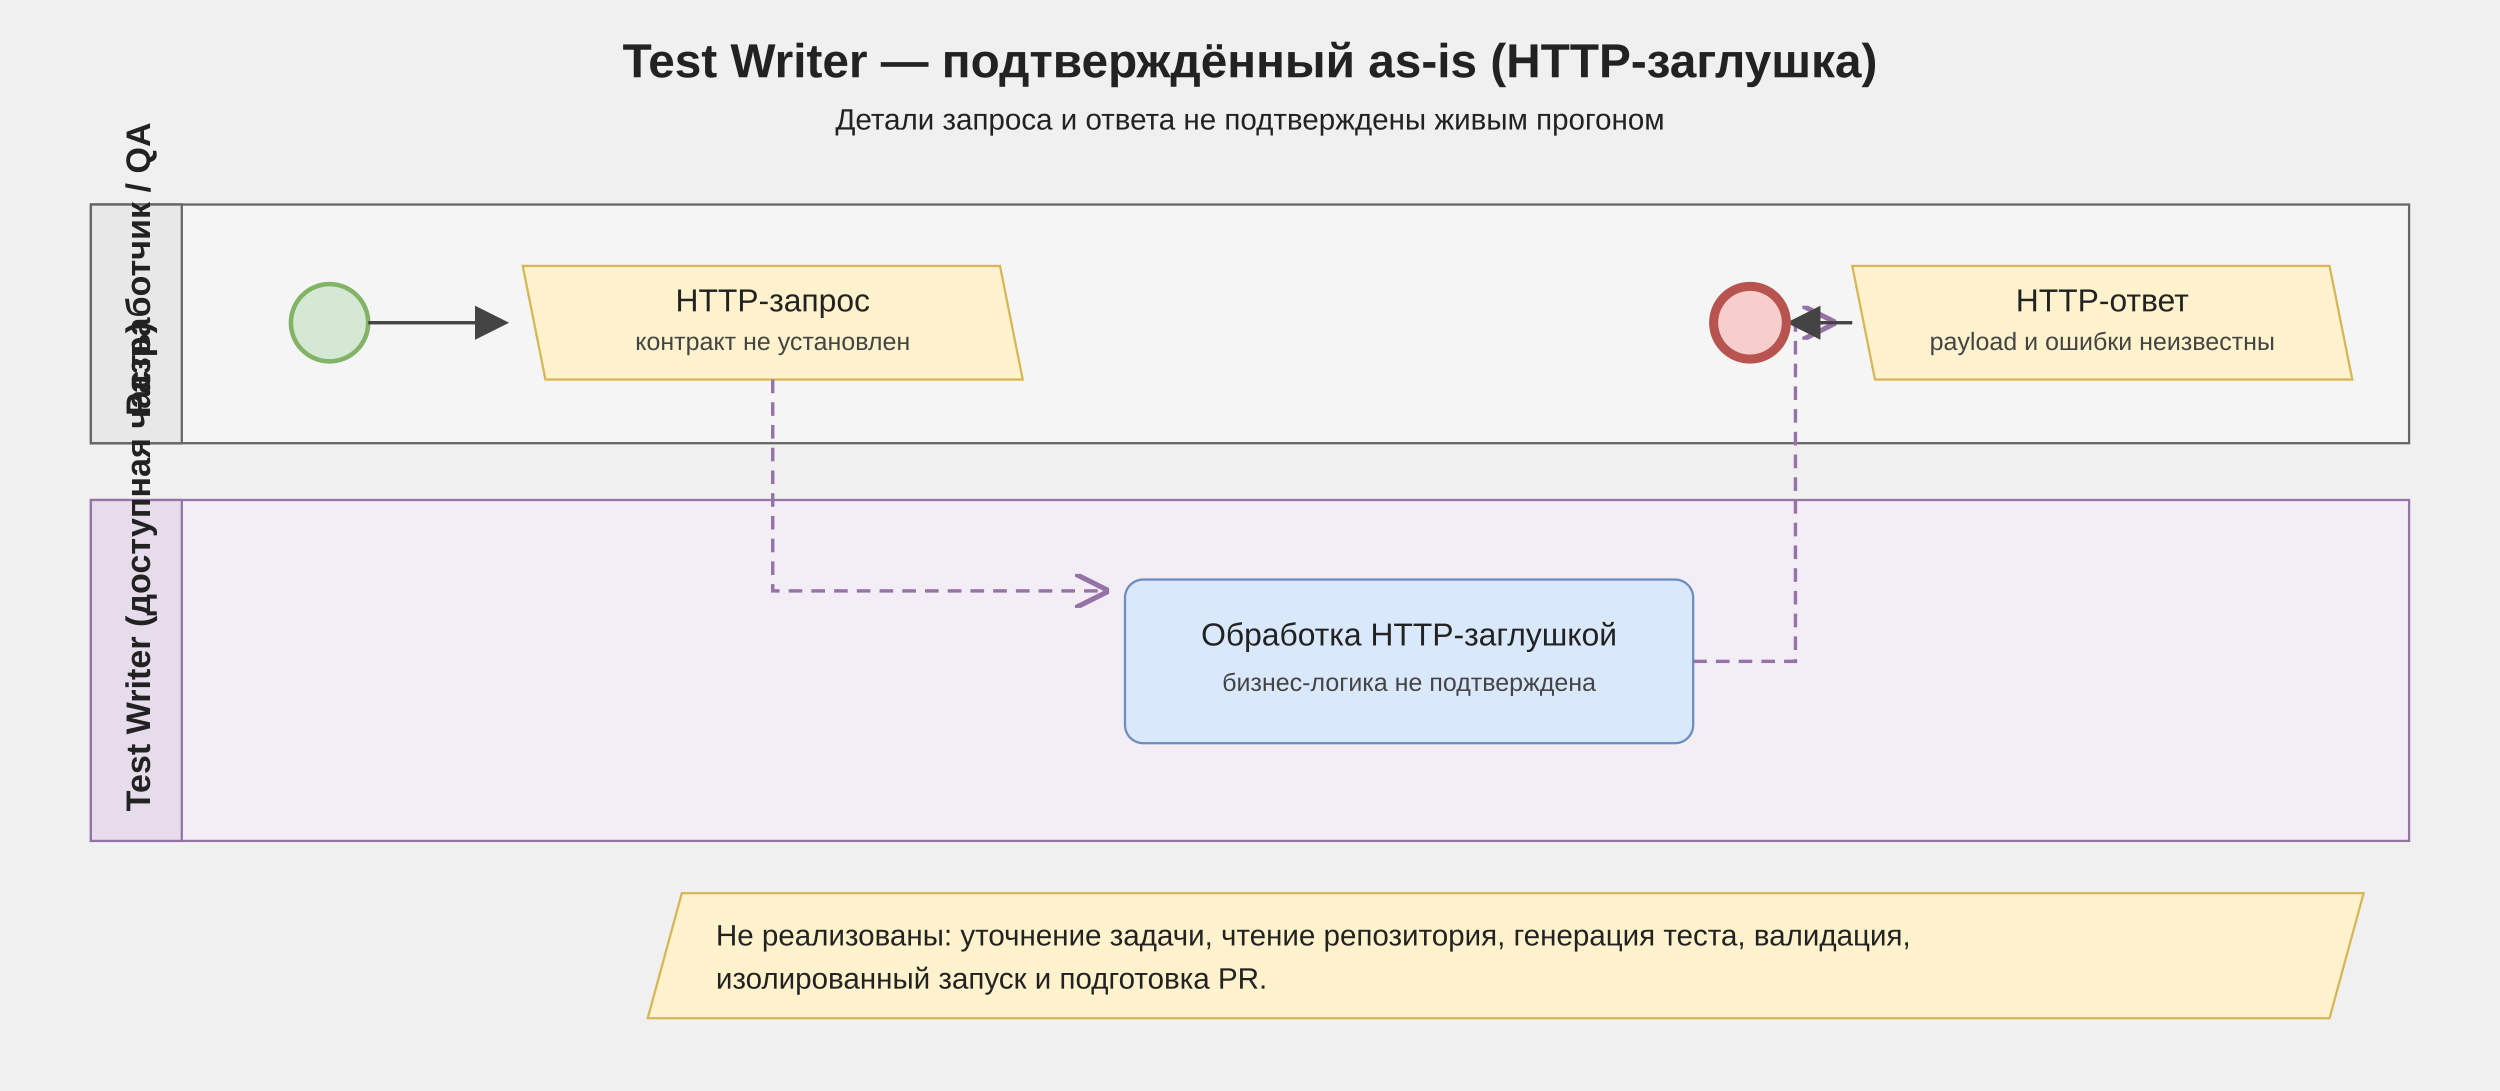
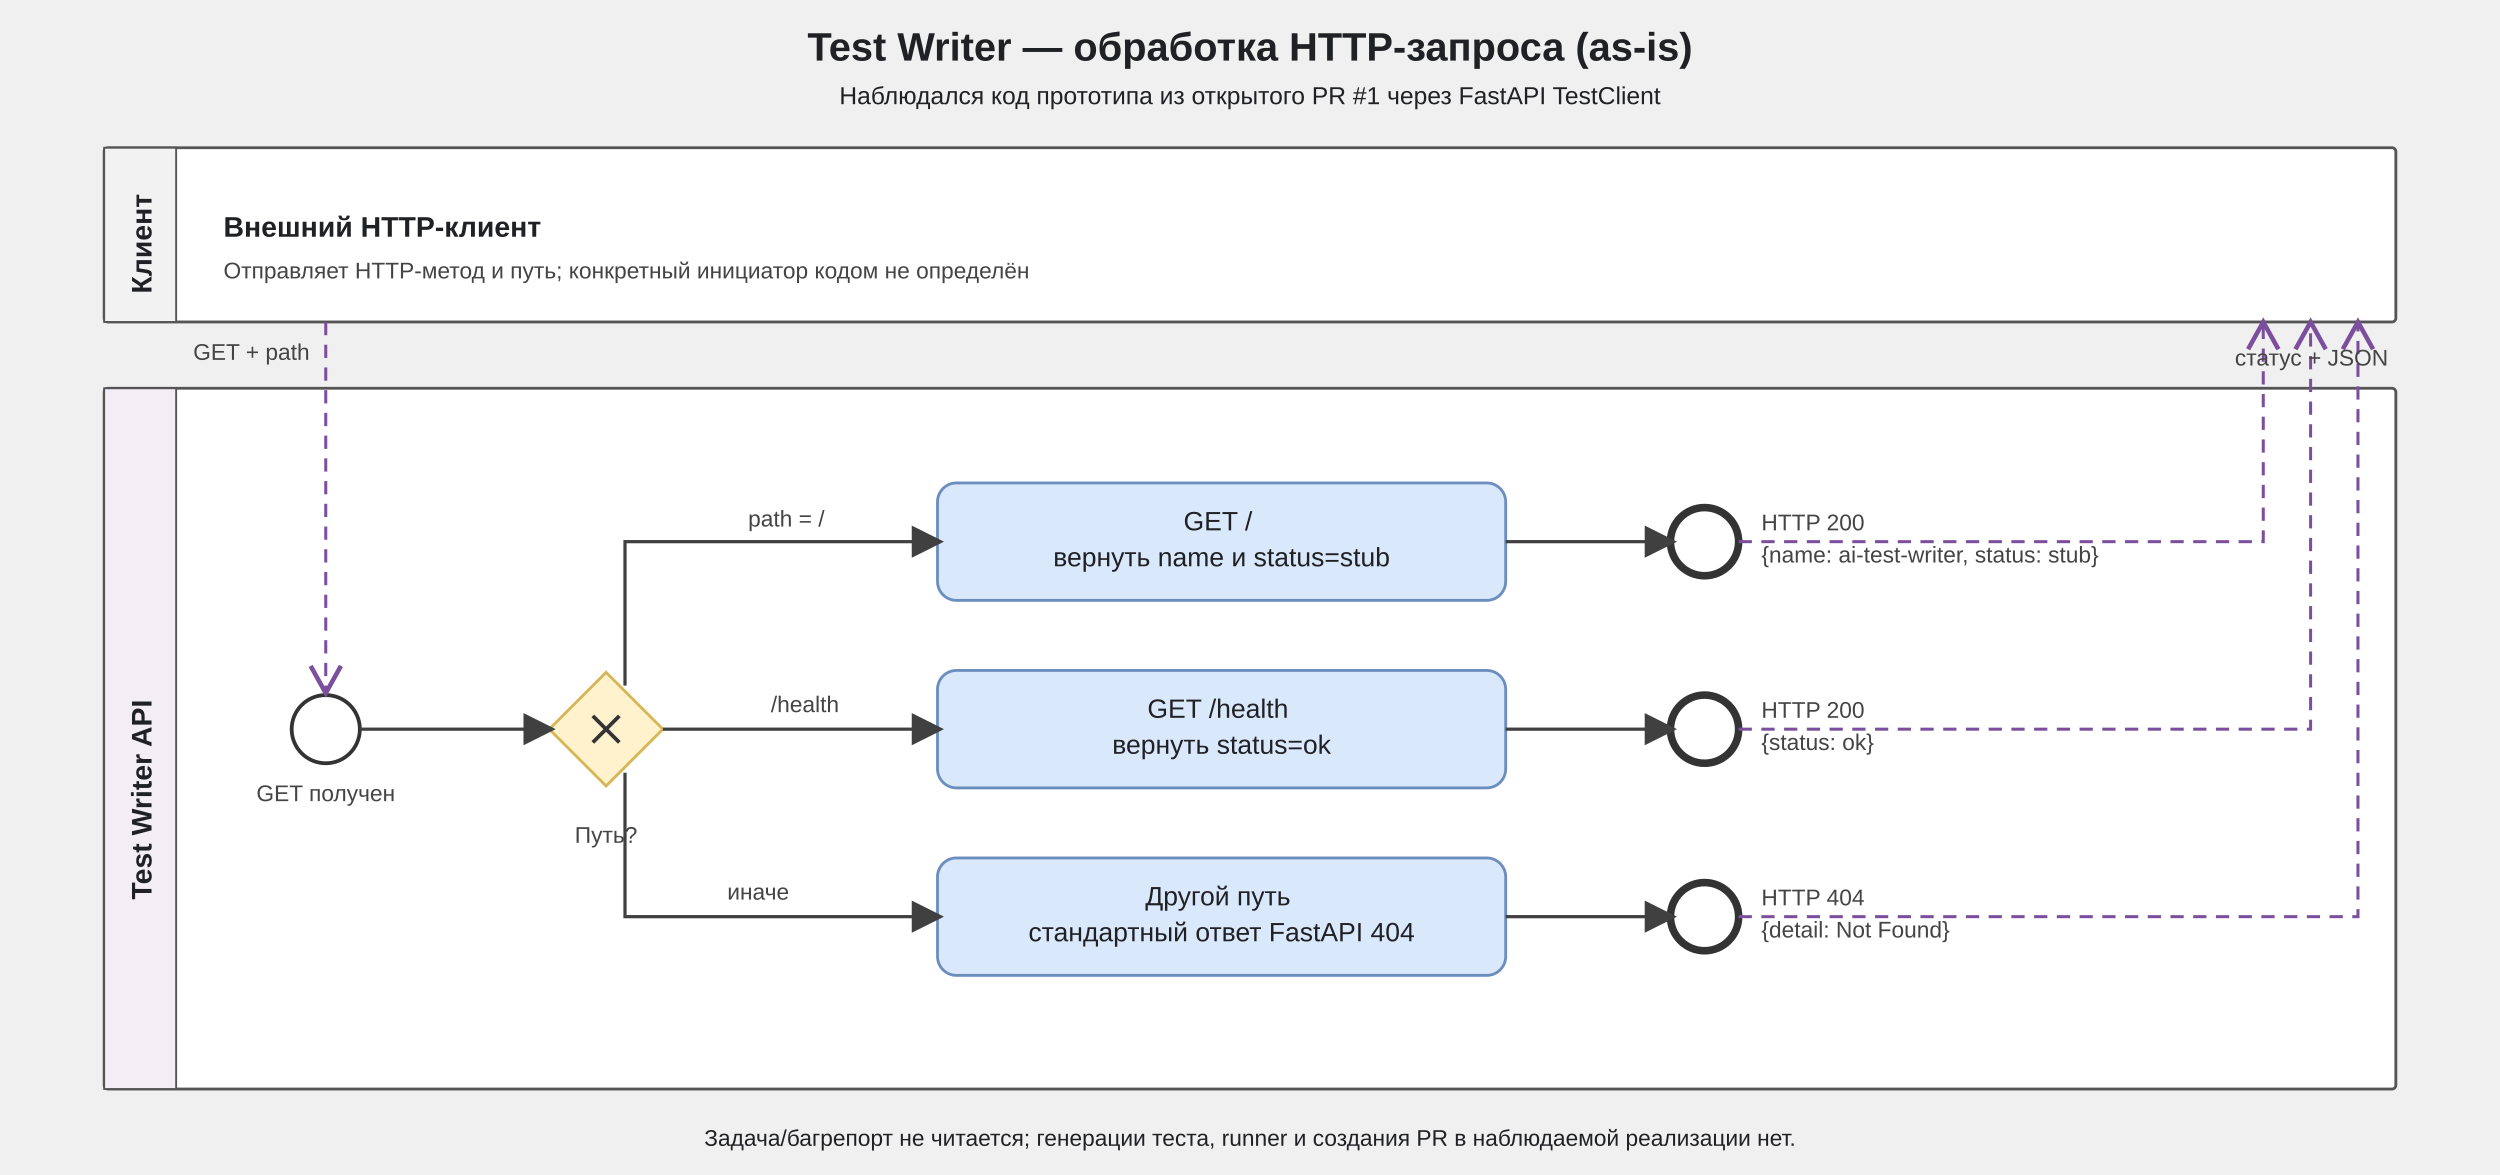
- <svg xmlns="http://www.w3.org/2000/svg" width="1100" height="480" viewBox="0 0 1100 480" role="img" aria-labelledby="title desc">
+ <svg xmlns="http://www.w3.org/2000/svg" width="1320" height="620" viewBox="0 0 1320 620" role="img" aria-labelledby="title desc">
  <defs>
-     <marker id="arrow" markerWidth="10" markerHeight="10" refX="8" refY="5" orient="auto">
-       <path d="M0,0 L10,5 L0,10 z" fill="#444" />
+     <marker id="sequence" markerWidth="10" markerHeight="10" refX="8" refY="5" orient="auto">
+       <path d="M0 0 L10 5 L0 10 Z" fill="#404040" />
    </marker>
-     <marker id="message-arrow" markerWidth="10" markerHeight="10" refX="8" refY="5" orient="auto">
-       <path d="M0,0 L10,5 L0,10" fill="none" stroke="#9673a6" stroke-width="1.5" />
+     <marker id="message" markerWidth="12" markerHeight="12" refX="10" refY="6" orient="auto">
+       <path d="M1 1 L10 6 L1 11" fill="none" stroke="#7b4f9d" stroke-width="1.5" />
    </marker>
    <style>
-       text { font-family: Arial, sans-serif; fill: #222; }
-       .lane-label { font-size: 15px; font-weight: bold; }
-       .box-label { font-size: 14px; text-anchor: middle; }
-       .detail { font-size: 11px; fill: #444; }
+       text { font-family: Arial, sans-serif; fill: #202124; }
+       .pool { fill: #fff; stroke: #555; stroke-width: 1.5; }
+       .event { fill: #fff; stroke: #333; stroke-width: 2; }
+       .end { fill: #fff; stroke: #333; stroke-width: 4; }
+       .task { fill: #dae8fc; stroke: #6c8ebf; stroke-width: 1.5; }
+       .gateway { fill: #fff2cc; stroke: #d6b656; stroke-width: 1.5; }
+       .seq { fill: none; stroke: #404040; stroke-width: 1.7; marker-end: url(#sequence); }
+       .msg { fill: none; stroke: #7b4f9d; stroke-width: 1.6; stroke-dasharray: 7 5; marker-end: url(#message); }
+       .label { font-size: 15px; font-weight: bold; }
+       .task-label { font-size: 14px; text-anchor: middle; }
+       .small { font-size: 12px; fill: #444; }
    </style>
  </defs>
-   <text x="550" y="34" text-anchor="middle" font-size="21" font-weight="bold">Test Writer — подтверждённый as-is (HTTP-заглушка)</text>
-   <text x="550" y="57" text-anchor="middle" font-size="13" fill="#555">Детали запроса и ответа не подтверждены живым прогоном</text>
-   <rect x="40" y="90" width="1020" height="105" fill="#f5f5f5" stroke="#666" />
-   <rect x="40" y="90" width="40" height="105" fill="#e8e8e8" stroke="#666" />
-   <text class="lane-label" transform="translate(66 183) rotate(-90)">Разработчик / QA</text>
-   <rect x="40" y="220" width="1020" height="150" fill="#f3edf6" stroke="#9673a6" />
-   <rect x="40" y="220" width="40" height="150" fill="#e6dcec" stroke="#9673a6" />
-   <text class="lane-label" transform="translate(66 357) rotate(-90)">Test Writer (доступная часть)</text>
-   <circle cx="145" cy="142" r="17" fill="#d5e8d4" stroke="#82b366" stroke-width="2" />
-   <line x1="162" y1="142" x2="221" y2="142" stroke="#444" stroke-width="1.5" marker-end="url(#arrow)" />
-   <polygon points="230,117 440,117 450,167 240,167" fill="#fff2cc" stroke="#d6b656" />
-   <text class="box-label" x="340" y="137">HTTP-запрос</text>
-   <text class="detail" x="340" y="154" text-anchor="middle">контракт не установлен</text>
-   <path d="M340 167 V260 H485" fill="none" stroke="#9673a6" stroke-width="1.5" stroke-dasharray="6 4" marker-end="url(#message-arrow)" />
-   <rect x="495" y="255" width="250" height="72" rx="8" fill="#dae8fc" stroke="#6c8ebf" />
-   <text class="box-label" x="620" y="284">Обработка HTTP-заглушкой</text>
-   <text class="detail" x="620" y="304" text-anchor="middle">бизнес-логика не подтверждена</text>
-   <path d="M745 291 H790 V142 H805" fill="none" stroke="#9673a6" stroke-width="1.5" stroke-dasharray="6 4" marker-end="url(#message-arrow)" />
-   <polygon points="815,117 1025,117 1035,167 825,167" fill="#fff2cc" stroke="#d6b656" />
-   <text class="box-label" x="925" y="137">HTTP-ответ</text>
-   <text class="detail" x="925" y="154" text-anchor="middle">payload и ошибки неизвестны</text>
-   <line x1="815" y1="142" x2="789" y2="142" stroke="#444" stroke-width="1.5" marker-end="url(#arrow)" />
-   <circle cx="770" cy="142" r="16" fill="#f8cecc" stroke="#b85450" stroke-width="4" />
-   <path d="M300 393 H1040 L1025 448 H285 Z" fill="#fff2cc" stroke="#d6b656" />
-   <text x="315" y="416" font-size="13">Не реализованы: уточнение задачи, чтение репозитория, генерация теста, валидация,</text>
-   <text x="315" y="435" font-size="13">изолированный запуск и подготовка PR.</text>
+   <text x="660" y="32" text-anchor="middle" font-size="21" font-weight="bold">Test Writer — обработка HTTP-запроса (as-is)</text>
+   <text x="660" y="55" text-anchor="middle" font-size="13" fill="#555">Наблюдался код прототипа из открытого PR #1 через FastAPI TestClient</text>
+   <rect class="pool" x="55" y="78" width="1210" height="92" rx="2" />
+   <rect x="55" y="78" width="38" height="92" fill="#f2f2f2" stroke="#555" />
+   <text transform="translate(80 155) rotate(-90)" class="label">Клиент</text>
+   <text x="118" y="125" class="label">Внешний HTTP-клиент</text>
+   <text x="118" y="147" class="small">Отправляет HTTP-метод и путь; конкретный инициатор кодом не определён</text>
+   <rect class="pool" x="55" y="205" width="1210" height="370" rx="2" />
+   <rect x="55" y="205" width="38" height="370" fill="#f3edf6" stroke="#555" />
+   <text transform="translate(80 475) rotate(-90)" class="label">Test Writer API</text>
+   <circle class="event" cx="172" cy="385" r="18" />
+   <text x="172" y="423" class="small" text-anchor="middle">GET получен</text>
+   <polygon class="gateway" points="320,355 350,385 320,415 290,385" />
+   <path d="M313 378 L327 392 M327 378 L313 392" stroke="#333" stroke-width="2" />
+   <text x="320" y="445" class="small" text-anchor="middle">Путь?</text>
+   <path class="seq" d="M190 385 H290" />
+   <rect class="task" x="495" y="255" width="300" height="62" rx="10" />
+   <text x="645" y="280" class="task-label">
+     <tspan x="645" dy="0">GET /</tspan>
+     <tspan x="645" dy="19">вернуть name и status=stub</tspan>
+   </text>
+   <rect class="task" x="495" y="354" width="300" height="62" rx="10" />
+   <text x="645" y="379" class="task-label">
+     <tspan x="645" dy="0">GET /health</tspan>
+     <tspan x="645" dy="19">вернуть status=ok</tspan>
+   </text>
+   <rect class="task" x="495" y="453" width="300" height="62" rx="10" />
+   <text x="645" y="478" class="task-label">
+     <tspan x="645" dy="0">Другой путь</tspan>
+     <tspan x="645" dy="19">стандартный ответ FastAPI 404</tspan>
+   </text>
+   <path class="seq" d="M330 362 V286 H495" />
+   <text x="395" y="278" class="small">path = /</text>
+   <path class="seq" d="M350 385 H495" />
+   <text x="407" y="376" class="small">/health</text>
+   <path class="seq" d="M330 408 V484 H495" />
+   <text x="384" y="475" class="small">иначе</text>
+   <circle class="end" cx="900" cy="286" r="18" />
+   <circle class="end" cx="900" cy="385" r="18" />
+   <circle class="end" cx="900" cy="484" r="18" />
+   <text x="930" y="280" class="small">HTTP 200</text>
+   <text x="930" y="297" class="small">{name: ai-test-writer, status: stub}</text>
+   <text x="930" y="379" class="small">HTTP 200</text>
+   <text x="930" y="396" class="small">{status: ok}</text>
+   <text x="930" y="478" class="small">HTTP 404</text>
+   <text x="930" y="495" class="small">{detail: Not Found}</text>
+   <path class="seq" d="M795 286 H882" />
+   <path class="seq" d="M795 385 H882" />
+   <path class="seq" d="M795 484 H882" />
+   <path class="msg" d="M172 170 V366" />
+   <text x="102" y="190" class="small" fill="#7b4f9d">GET + path</text>
+   <path class="msg" d="M918 286 H1195 V170" />
+   <path class="msg" d="M918 385 H1220 V170" />
+   <path class="msg" d="M918 484 H1245 V170" />
+   <text x="1180" y="193" class="small" fill="#7b4f9d">статус + JSON</text>
+   <text x="660" y="605" text-anchor="middle" font-size="12" fill="#555">Задача/багрепорт не читается; генерации теста, runner и создания PR в наблюдаемой реализации нет.</text>
</svg>
